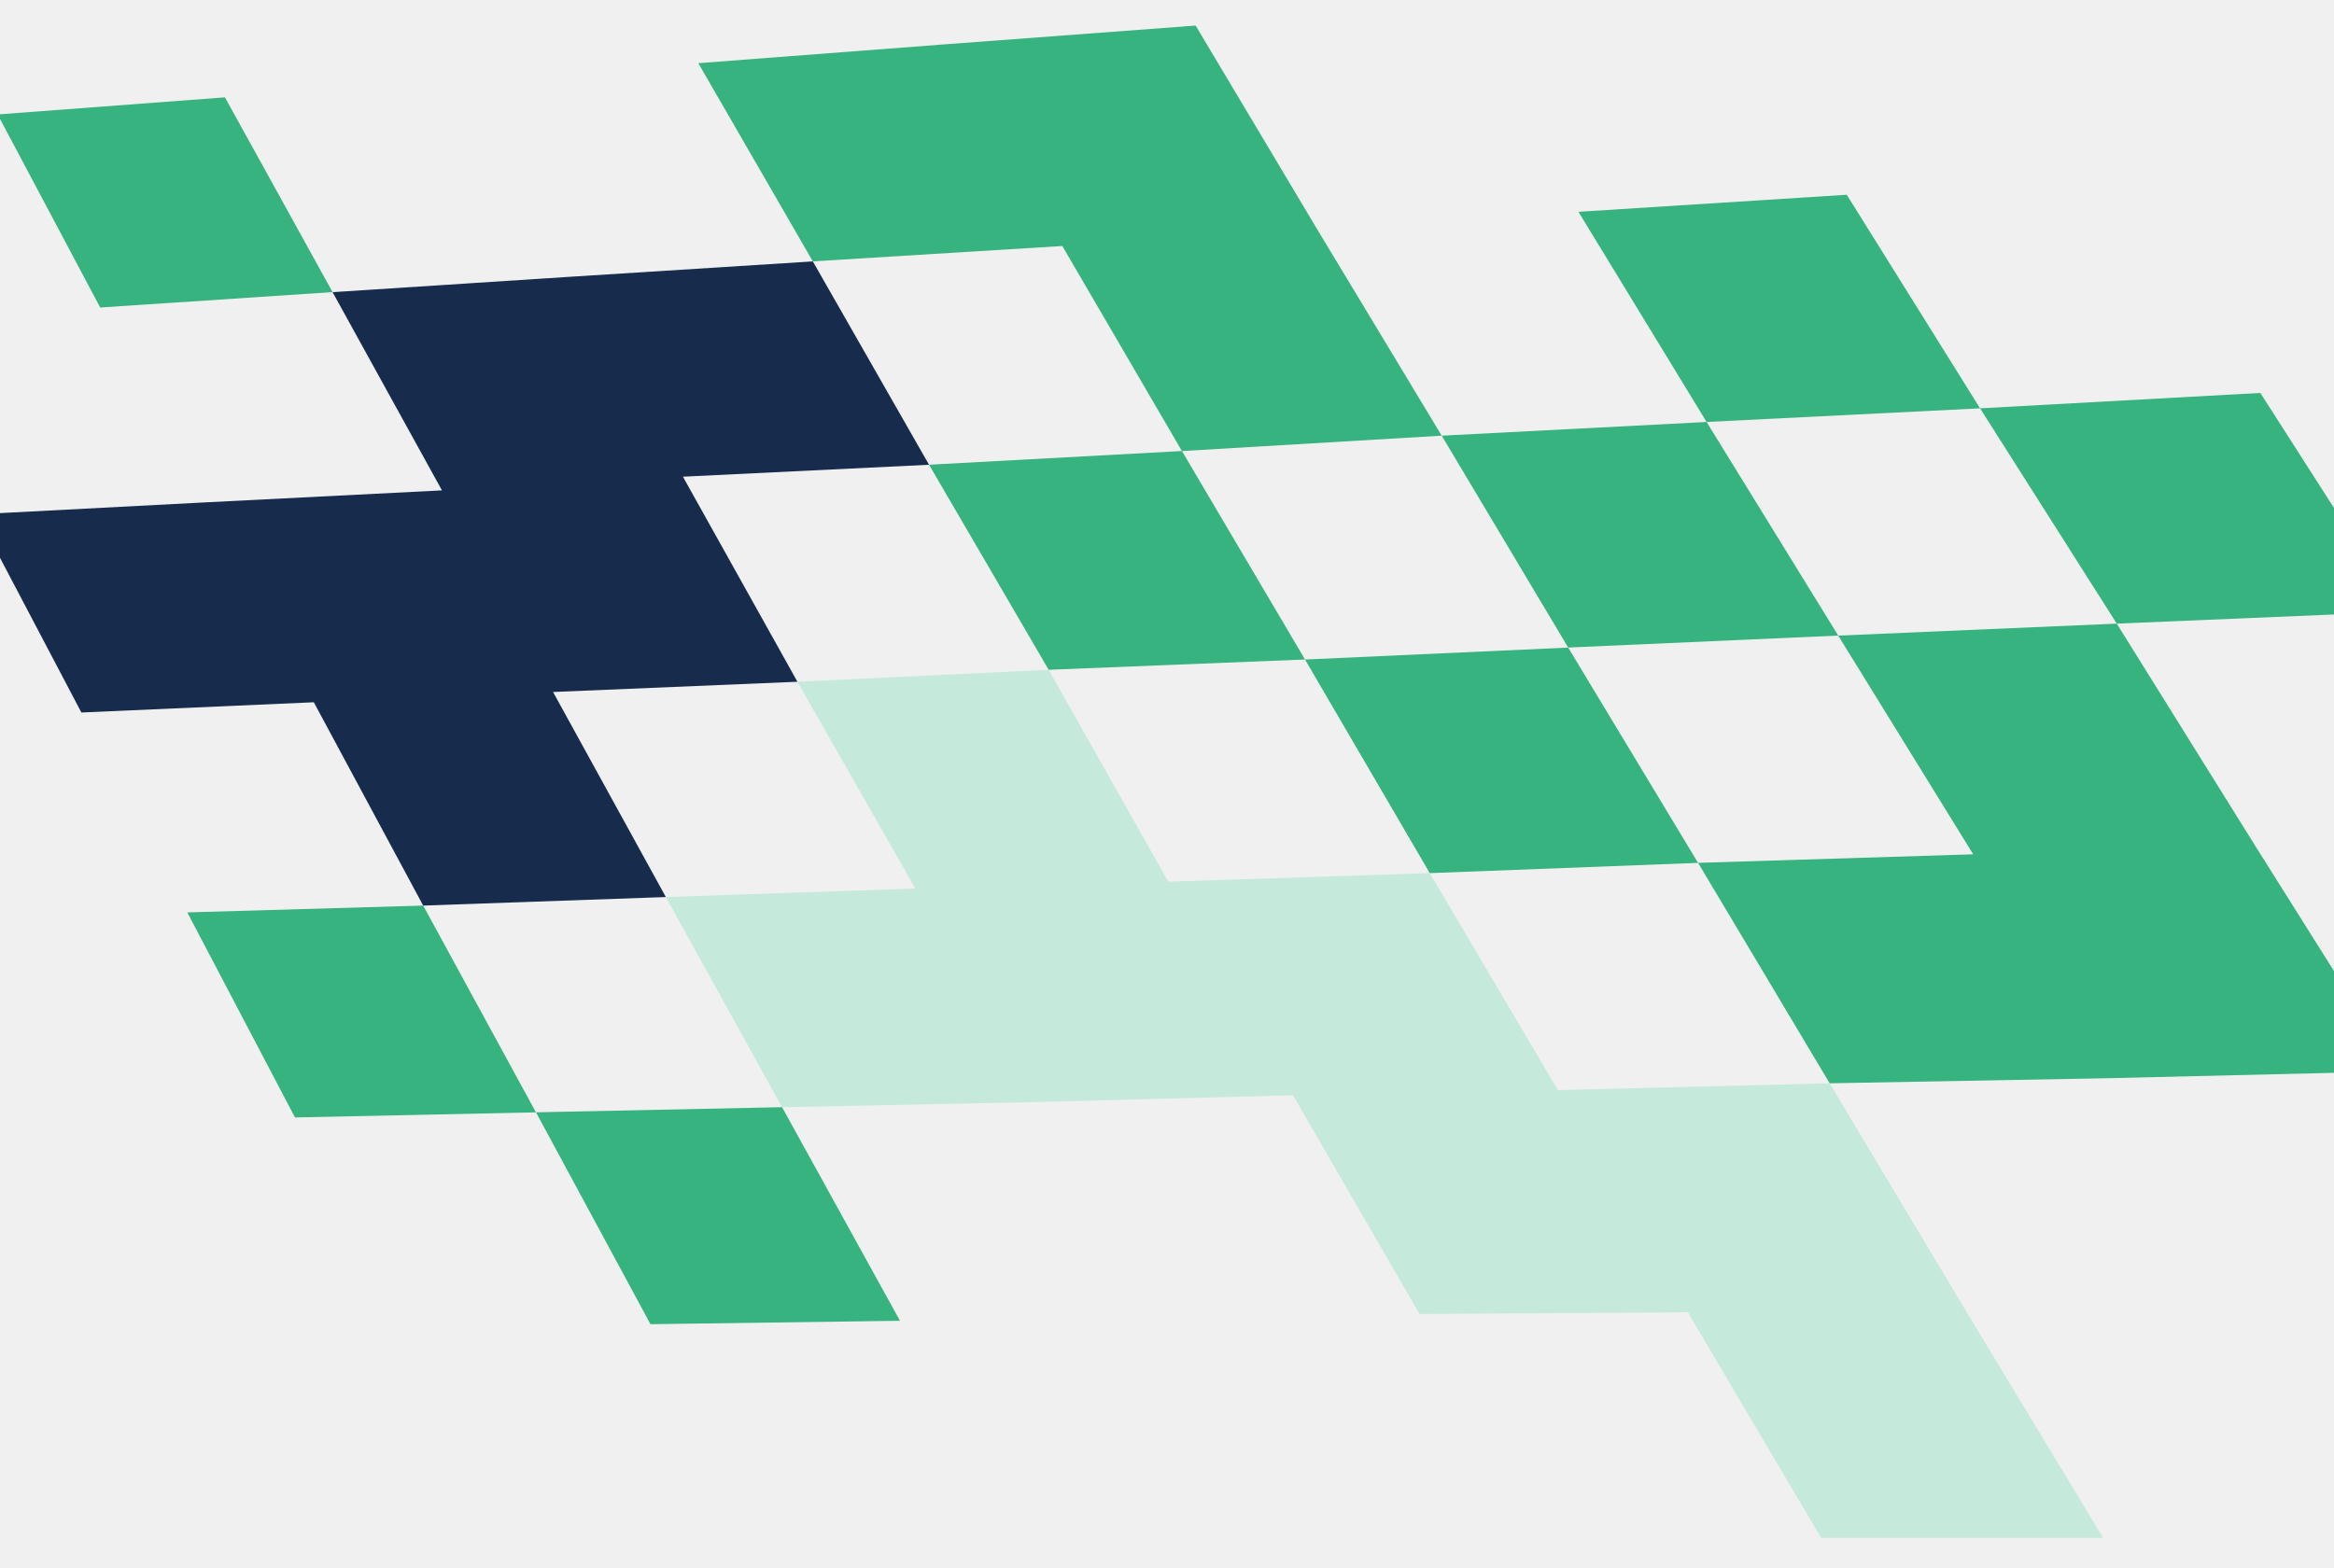
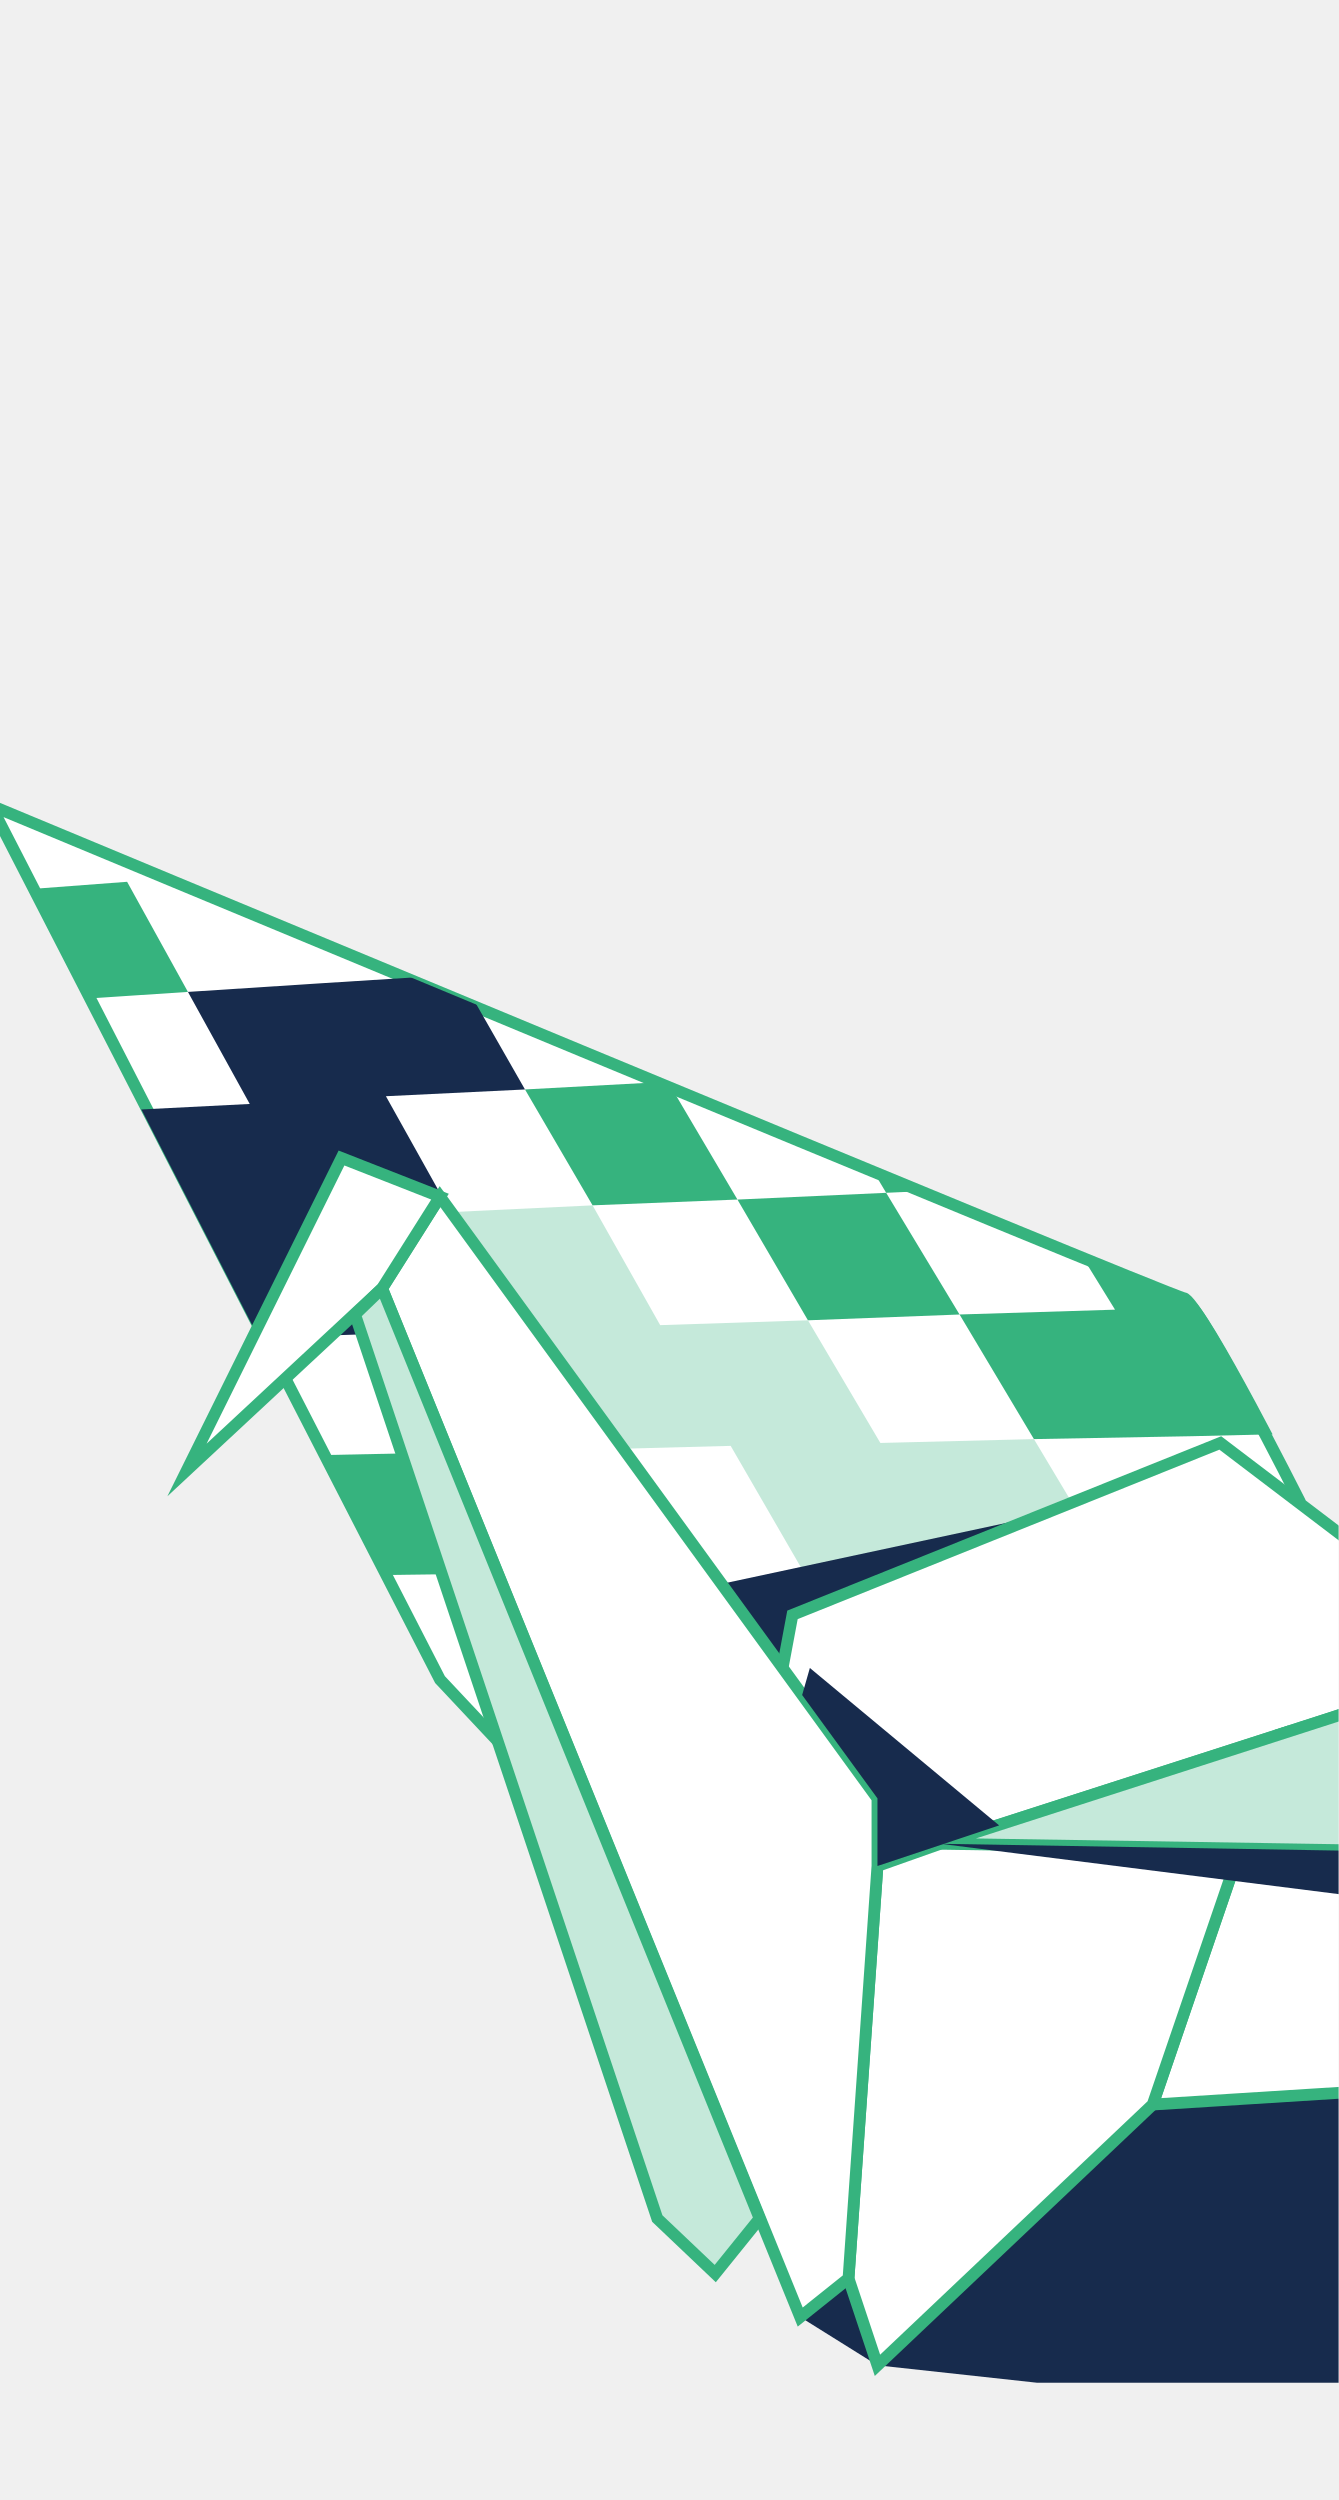
- <svg xmlns="http://www.w3.org/2000/svg" width="67" height="45" viewBox="0 0 67 45" fill="none">
-   <path d="M41.043 25.071L33.537 25.317L30.103 19.232L22.891 19.576L26.276 25.513L19.114 25.758L22.45 31.793L29.662 31.646L37.118 31.45L40.749 37.73L48.451 37.681L52.277 44.157H60.372L56.398 37.583L52.523 31.106L44.722 31.302L41.043 25.071Z" fill="#C5E9DA" />
-   <path d="M37.462 18.937L33.929 12.951L26.669 13.344L30.103 19.232L37.462 18.937Z" fill="#36B37E" />
-   <path d="M48.745 24.777L45.017 18.595L37.462 18.938L41.043 25.071L48.745 24.777Z" fill="#36B37E" />
-   <path d="M52.768 18.25L48.99 12.117L41.386 12.51L45.017 18.594L52.768 18.25Z" fill="#36B37E" />
-   <path d="M56.643 24.531L48.745 24.776L52.523 31.106L60.568 30.959L68.81 30.762L64.738 24.286L60.764 17.907L52.768 18.251L56.643 24.531Z" fill="#36B37E" />
-   <path d="M15.876 19.87L22.891 19.576L19.604 13.688L26.669 13.345L23.333 7.506L16.367 7.947L9.547 8.389L12.687 14.081L5.917 14.424L-0.657 14.768L2.336 20.459L9.008 20.165L12.148 26.003L19.114 25.758L15.876 19.87Z" fill="#172B4D" />
-   <path d="M5.377 26.199L8.468 32.087L15.385 31.94L12.148 26.003L5.377 26.199Z" fill="#36B37E" />
-   <path d="M-0.068 3.286L2.876 8.83L9.547 8.388L6.457 2.795L-0.068 3.286Z" fill="#36B37E" />
-   <path d="M33.929 12.952L41.386 12.51L37.805 6.573L34.322 0.734L27.11 1.274L20.046 1.814L23.333 7.505L30.495 7.064L33.929 12.952Z" fill="#36B37E" />
-   <path d="M53.013 5.592L45.311 6.082L48.99 12.117L56.84 11.725L53.013 5.592Z" fill="#36B37E" />
-   <path d="M68.908 17.564L64.885 11.283L56.84 11.725L60.764 17.907L68.908 17.564Z" fill="#36B37E" />
-   <path d="M15.386 31.939L18.672 38.023L25.835 37.925L22.45 31.792L15.386 31.939Z" fill="#36B37E" />
+ <svg xmlns="http://www.w3.org/2000/svg" width="68" height="127" viewBox="0 0 68 127" fill="none">
+   <mask id="mask0_73_324" style="mask-type:alpha" maskUnits="userSpaceOnUse" x="0" y="0" width="68" height="127">
+     <rect width="68" height="127" fill="#C4C4C4" />
+   </mask>
+   <g mask="url(#mask0_73_324)">
+     <path d="M71.803 106.077L115.808 121.042H52.67L44.575 120.159L40.651 117.706L54.044 106.077H71.803Z" fill="#172B4D" />
+     <path d="M66.014 78.601V76.246C66.014 76.246 60.863 66.04 60.127 65.942C59.391 65.844 -0.46 40.919 -0.46 40.919L22.352 85.323L31.379 94.94L66.014 78.601Z" fill="white" stroke="#36B37E" stroke-width="0.599" stroke-miterlimit="10" />
+     <mask id="mask1_73_324" style="mask-type:alpha" maskUnits="userSpaceOnUse" x="-1" y="40" width="68" height="56">
+       <path d="M66.197 78.868V76.513C66.197 76.513 61.046 66.307 60.31 66.209C59.574 66.111 -0.277 41.185 -0.277 41.185L22.535 85.59L31.562 95.206L66.197 78.868Z" fill="white" stroke="#36B37E" stroke-width="0.599" stroke-miterlimit="10" />
+     </mask>
+     <g mask="url(#mask1_73_324)">
+       <path d="M41.043 67.071L33.537 67.317L30.103 61.232L22.891 61.576L26.276 67.513L19.114 67.758L22.45 73.793L29.662 73.646L37.118 73.45L40.749 79.73L48.451 79.681L52.277 86.157H60.372L56.398 79.583L52.523 73.106L44.722 73.302L41.043 67.071Z" fill="#C5E9DA" />
+       <path d="M37.462 60.937L33.929 54.951L26.669 55.344L30.103 61.231L37.462 60.937Z" fill="#36B37E" />
+       <path d="M48.745 66.777L45.017 60.595L37.462 60.938L41.043 67.071L48.745 66.777Z" fill="#36B37E" />
+       <path d="M52.768 60.25L48.99 54.117L41.386 54.51L45.017 60.594L52.768 60.25Z" fill="#36B37E" />
+       <path d="M56.643 66.531L48.745 66.776L52.523 73.106L60.568 72.959L68.81 72.762L64.738 66.286L60.764 59.907L52.768 60.251L56.643 66.531Z" fill="#36B37E" />
+       <path d="M15.876 61.87L22.891 61.576L19.604 55.688L26.669 55.345L23.333 49.506L16.367 49.947L9.547 50.389L12.687 56.081L5.917 56.424L-0.657 56.767L2.336 62.459L9.008 62.165L12.148 68.003L19.114 67.758L15.876 61.87Z" fill="#172B4D" />
+       <path d="M5.377 68.199L8.468 74.087L15.385 73.94L12.148 68.003L5.377 68.199Z" fill="#36B37E" />
+       <path d="M-0.068 45.286L2.876 50.83L9.547 50.388L6.457 44.795L-0.068 45.286Z" fill="#36B37E" />
+       <path d="M33.929 54.952L41.386 54.51L37.805 48.573L34.322 42.734L27.11 43.274L20.046 43.814L23.333 49.505L30.495 49.064L33.929 54.952Z" fill="#36B37E" />
+       <path d="M53.013 47.592L45.311 48.082L48.99 54.117L56.84 53.725L53.013 47.592Z" fill="#36B37E" />
+       <path d="M68.908 59.563L64.885 53.283L56.84 53.725L60.764 59.907L68.908 59.563Z" fill="#36B37E" />
+       <path d="M15.386 73.939L18.672 80.023L25.835 79.925L22.45 73.792L15.386 73.939Z" fill="#36B37E" />
+     </g>
+     <path d="M52.67 77.03L25.197 82.918L24.511 84.734L30.643 93.124L52.67 77.03Z" fill="#172B4D" />
+     <path d="M76.12 84.538L70.576 79.827L61.991 73.302L40.258 82.035L39.277 87.285L44.575 94.792L76.12 84.538Z" fill="white" stroke="#36B37E" stroke-width="0.599" stroke-miterlimit="10" />
+     <path d="M64.984 88.119L81.026 82.918L71.803 106.077L58.557 106.911L64.984 88.119Z" fill="white" stroke="#36B37E" stroke-width="0.599" stroke-miterlimit="10" />
+     <path d="M47.764 93.663L44.575 94.792L43.104 115.743L44.575 120.159L58.557 106.911L64.984 88.119L47.764 93.663Z" fill="white" stroke="#36B37E" stroke-width="0.599" stroke-miterlimit="10" />
+     <path d="M90.69 79.827L118.408 94.792L47.764 93.663L90.69 79.827Z" fill="#C5E9DA" stroke="#36B37E" stroke-width="0.599" stroke-miterlimit="10" />
+     <path d="M44.575 94.792V91.358L22.352 60.79L19.408 65.451L40.651 117.706L43.104 115.743L44.575 94.792Z" fill="white" stroke="#36B37E" stroke-width="0.599" stroke-miterlimit="10" />
+     <path d="M22.352 60.79L19.408 65.451L9.499 74.675L17.348 58.827L22.352 60.79Z" fill="white" stroke="#36B37E" stroke-width="0.599" stroke-miterlimit="10" />
+     <path d="M75.335 97.148L47.764 93.664L76.561 94.155L75.335 97.148Z" fill="#172B4D" />
+     <path d="M50.757 92.731L41.141 84.733L40.749 86.107L44.575 91.357V94.792L50.757 92.731Z" fill="#172B4D" />
+     <path d="M38.59 112.701L36.334 115.498L33.39 112.701L18.035 66.776L19.409 65.451L38.59 112.701Z" fill="#C5E9DA" stroke="#36B37E" stroke-width="0.599" stroke-miterlimit="10" />
+   </g>
</svg>
